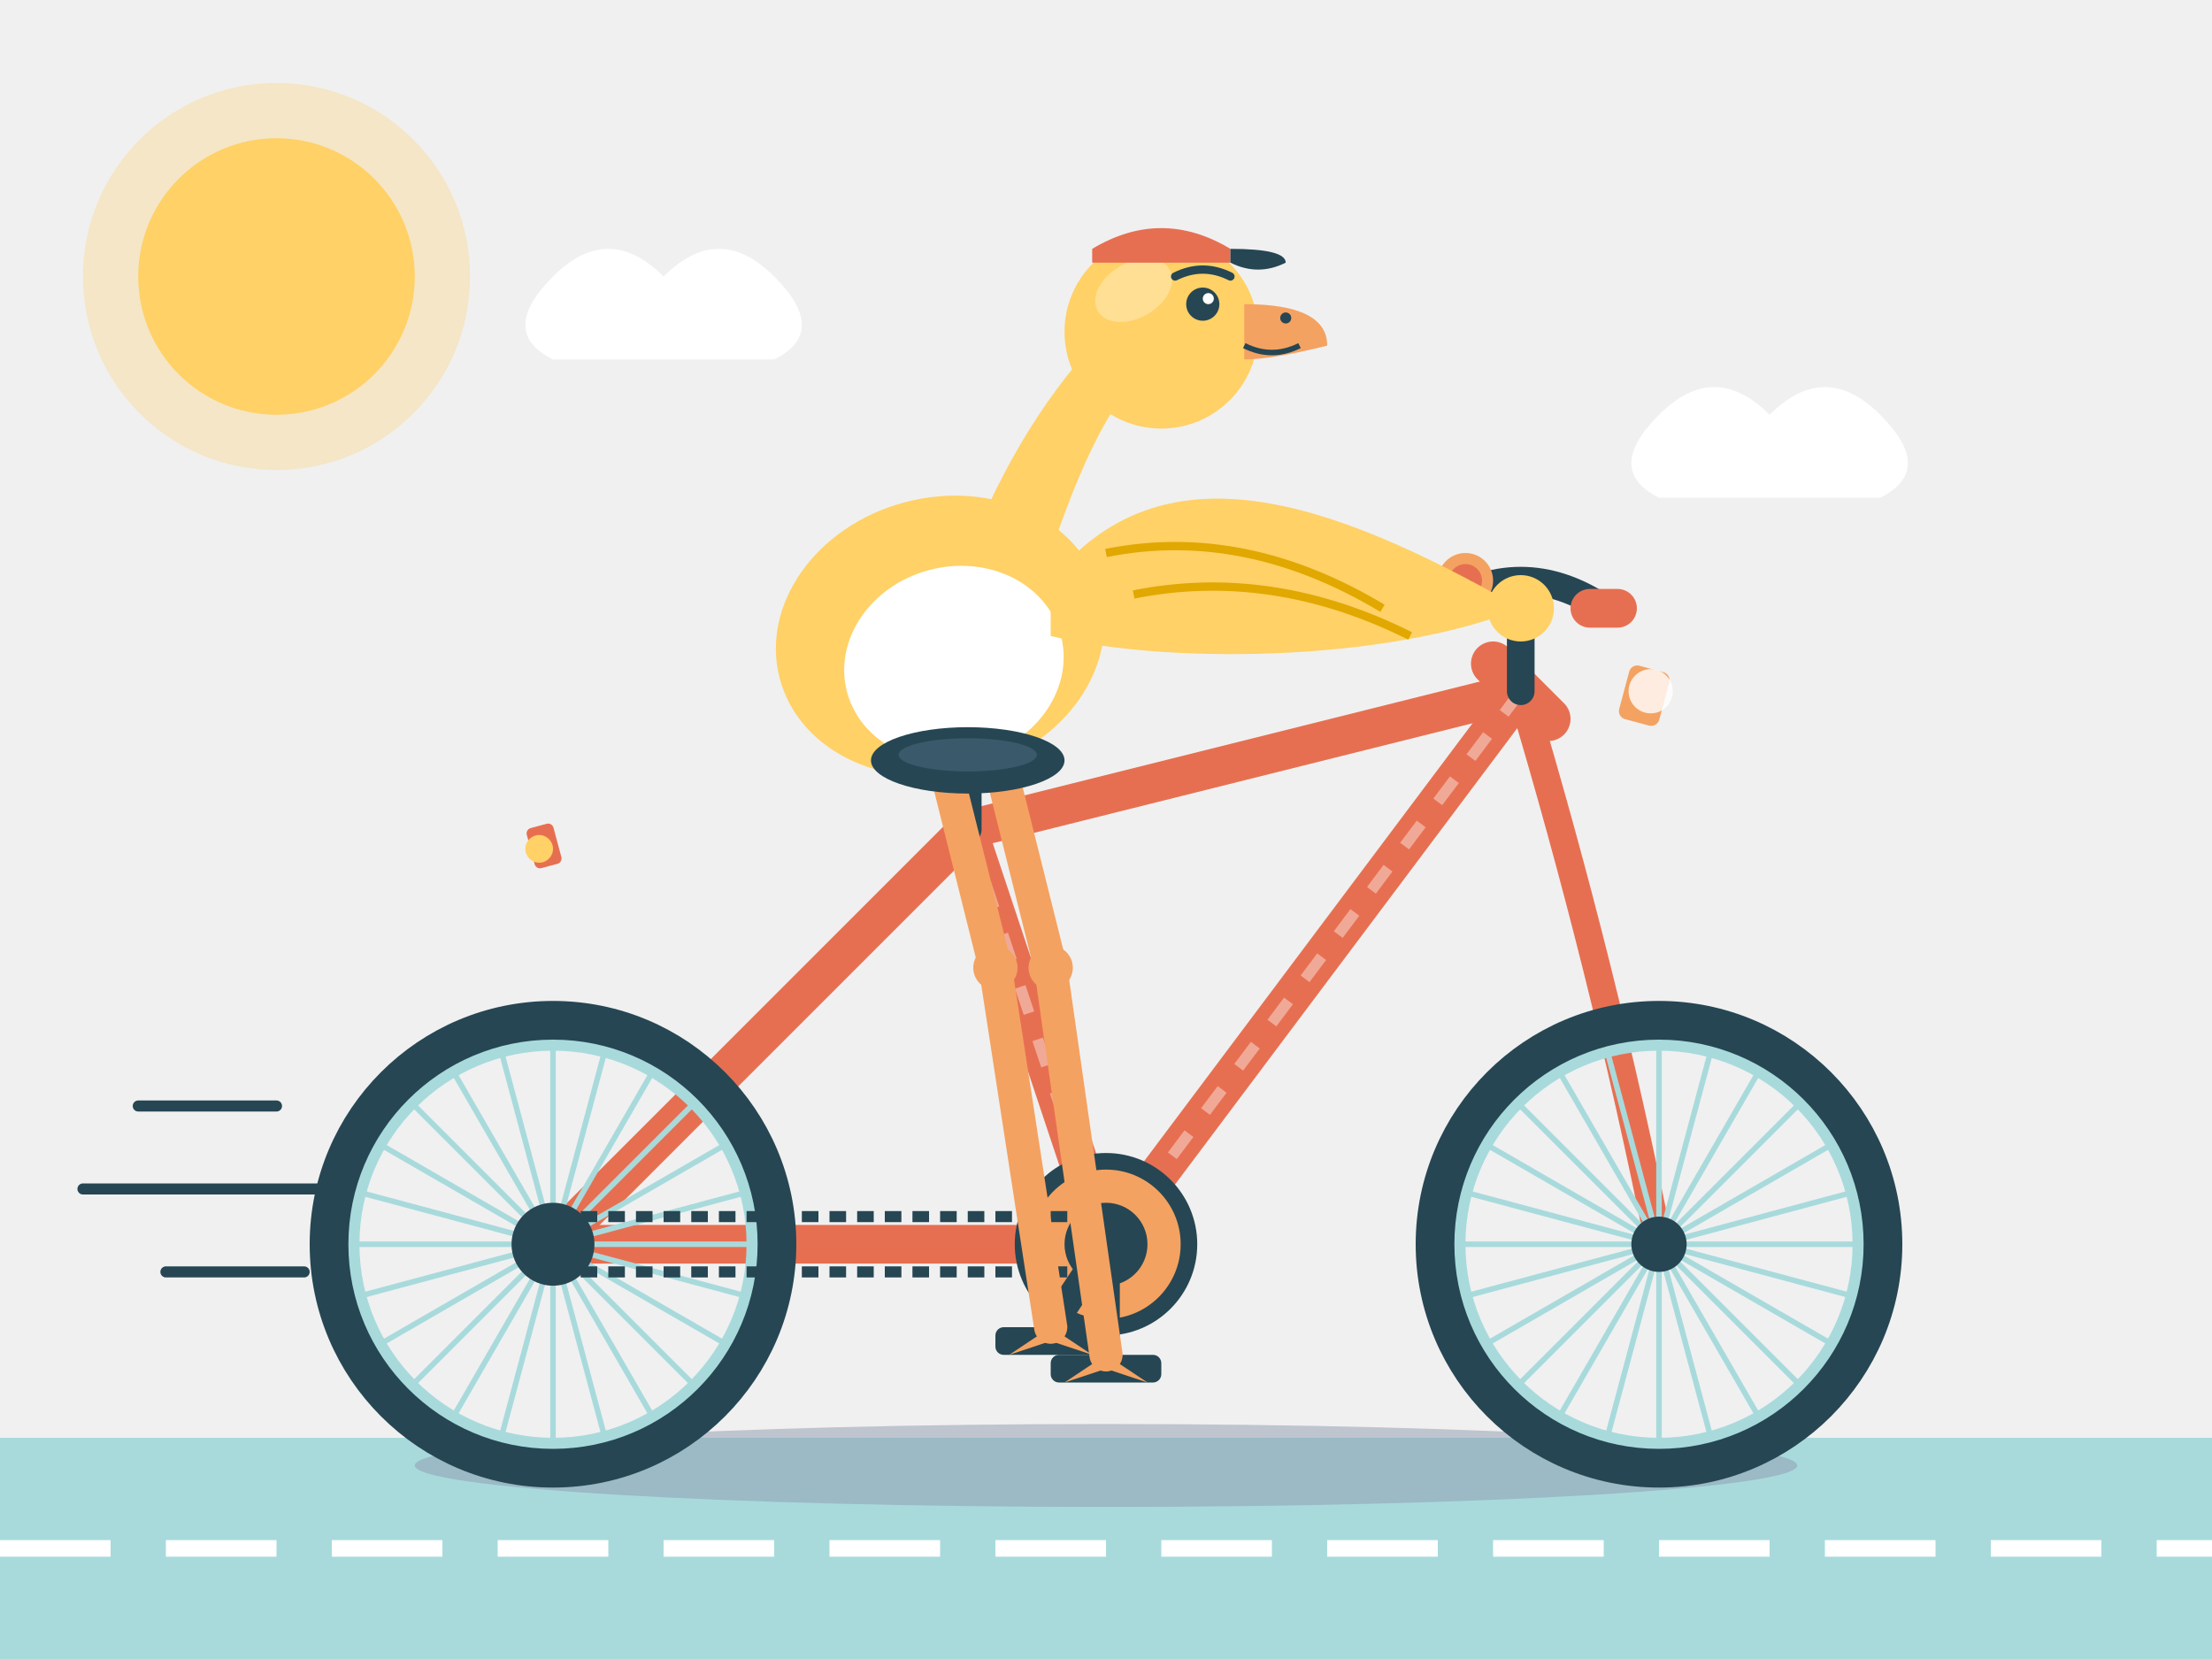
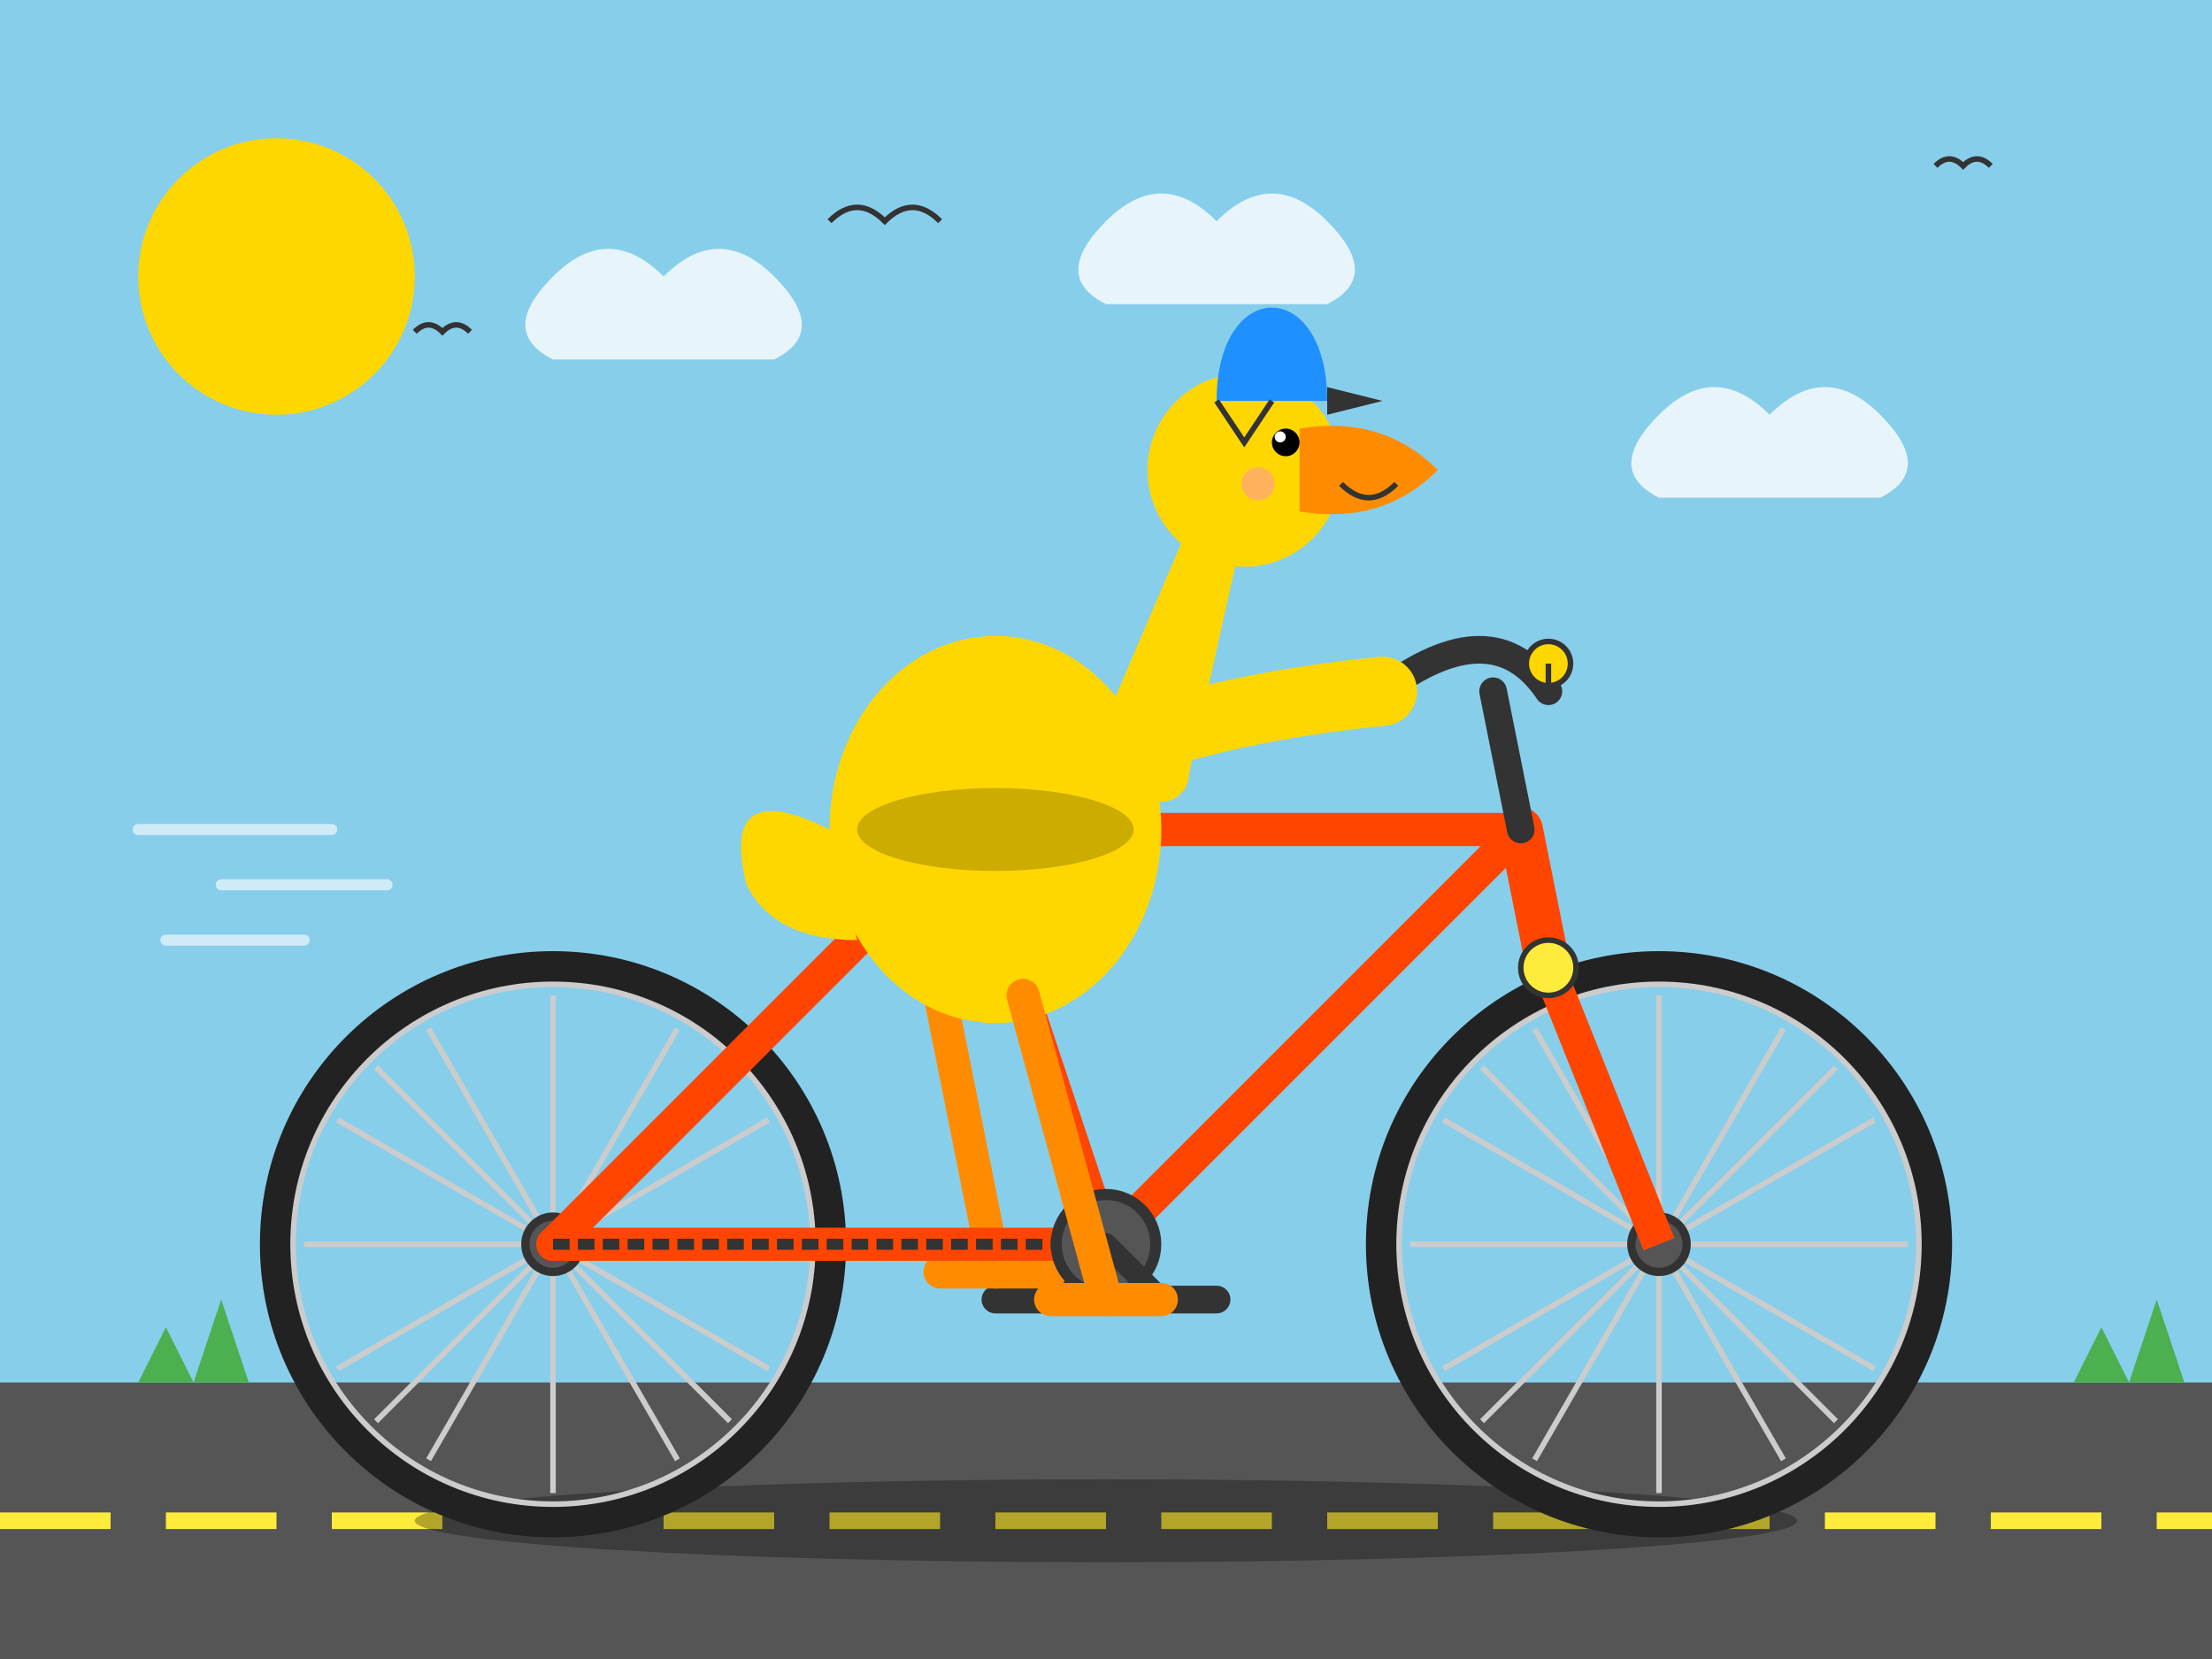
<svg xmlns="http://www.w3.org/2000/svg" viewBox="0 0 800 600">
-   <defs>
-     <g id="wheel">
-       <circle cx="0" cy="0" r="80" stroke="#264653" stroke-width="16" fill="none" />
-       <circle cx="0" cy="0" r="72" stroke="#A8DADC" stroke-width="4" fill="none" />
-       <g id="spokes">
-         <line x1="0" y1="-72" x2="0" y2="72" stroke="#A8DADC" stroke-width="2" />
-         <line x1="-72" y1="0" x2="72" y2="0" stroke="#A8DADC" stroke-width="2" />
-         <line x1="-51" y1="-51" x2="51" y2="51" stroke="#A8DADC" stroke-width="2" />
-         <line x1="-51" y1="51" x2="51" y2="-51" stroke="#A8DADC" stroke-width="2" />
-       </g>
-       <use href="#spokes" transform="rotate(30)" />
-       <use href="#spokes" transform="rotate(60)" />
-       <circle cx="0" cy="0" r="10" fill="#264653" />
-     </g>
-   </defs>
-   <rect x="0" y="0" fill="#E0FBFC" />
-   <circle cx="100" cy="100" r="70" fill="#FFD166" opacity="0.3" />
-   <circle cx="100" cy="100" r="50" fill="#FFD166" />
-   <path d="M 200 100 Q 220 80 240 100 Q 260 80 280 100 Q 300 120 280 130 L 200 130 Q 180 120 200 100" fill="#FFF" />
-   <path d="M 600 150 Q 620 130 640 150 Q 660 130 680 150 Q 700 170 680 180 L 600 180 Q 580 170 600 150" fill="#FFF" />
-   <rect x="0" y="520" width="800" height="80" fill="#A8DADC" />
-   <line x1="0" y1="560" x2="800" y2="560" stroke="#FFF" stroke-width="6" stroke-dasharray="40 20" />
-   <ellipse cx="400" cy="530" rx="250" ry="15" fill="#8D99AE" opacity="0.5" />
-   <line x1="50" y1="400" x2="100" y2="400" stroke="#264653" stroke-width="4" stroke-linecap="round" />
-   <line x1="30" y1="430" x2="120" y2="430" stroke="#264653" stroke-width="4" stroke-linecap="round" />
-   <line x1="60" y1="460" x2="110" y2="460" stroke="#264653" stroke-width="4" stroke-linecap="round" />
-   <g stroke="#E76F51" stroke-width="14" stroke-linecap="round" stroke-linejoin="round">
-     <line x1="200" y1="450" x2="400" y2="450" />
-     <line x1="200" y1="450" x2="350" y2="300" />
-     <line x1="400" y1="450" x2="350" y2="300" />
-     <line x1="400" y1="450" x2="550" y2="250" />
-     <line x1="350" y1="300" x2="550" y2="250" />
-   </g>
-   <line x1="540" y1="240" x2="560" y2="260" stroke="#E76F51" stroke-width="16" stroke-linecap="round" />
-   <path d="M 550 250 Q 580 350 600 450" stroke="#E76F51" stroke-width="10" fill="none" stroke-linecap="round" />
-   <path d="M 350 300 L 400 450" stroke="#FFF" stroke-width="4" stroke-dasharray="10 10" opacity="0.4" />
-   <path d="M 400 450 L 550 250" stroke="#FFF" stroke-width="4" stroke-dasharray="10 10" opacity="0.4" />
-   <use href="#wheel" x="200" y="450" />
-   <use href="#wheel" x="600" y="450" />
-   <circle cx="200" cy="450" r="15" fill="#264653" />
-   <circle cx="400" cy="450" r="30" fill="#F4A261" stroke="#264653" stroke-width="6" />
-   <circle cx="400" cy="450" r="15" fill="#264653" />
-   <line x1="200" y1="440" x2="400" y2="440" stroke="#264653" stroke-width="4" stroke-dasharray="6 4" />
-   <line x1="200" y1="460" x2="400" y2="460" stroke="#264653" stroke-width="4" stroke-dasharray="6 4" />
-   <line x1="400" y1="450" x2="400" y2="490" stroke="#264653" stroke-width="10" stroke-linecap="round" />
-   <rect x="380" y="490" width="40" height="10" rx="3" fill="#264653" />
-   <line x1="400" y1="450" x2="380" y2="480" stroke="#264653" stroke-width="10" stroke-linecap="round" />
-   <rect x="360" y="480" width="40" height="10" rx="3" fill="#264653" />
-   <line x1="350" y1="300" x2="350" y2="280" stroke="#264653" stroke-width="10" stroke-linecap="round" />
-   <g id="duck-body">
-     <ellipse cx="340" cy="230" rx="60" ry="50" fill="#FFD166" transform="rotate(-15, 340, 230)" />
-     <ellipse cx="345" cy="240" rx="40" ry="35" fill="#FFF" transform="rotate(-15, 345, 240)" />
-     <path d="M 380 200 Q 400 140 420 130 L 400 120 Q 370 150 350 200" fill="#FFD166" />
-   </g>
-   <g id="duck-legs">
-     <path d="M 340 270 L 360 350 L 380 480" stroke="#F4A261" stroke-width="12" fill="none" stroke-linecap="round" stroke-linejoin="round" />
-     <circle cx="360" cy="350" r="8" fill="#F4A261" />
-     <path d="M 380 480 L 395 490 L 380 485 L 365 490 Z" fill="#F4A261" />
-     <path d="M 360 270 L 380 350 L 400 490" stroke="#F4A261" stroke-width="12" fill="none" stroke-linecap="round" stroke-linejoin="round" />
-     <circle cx="380" cy="350" r="8" fill="#F4A261" />
-     <path d="M 400 490 L 415 500 L 400 495 L 385 500 Z" fill="#F4A261" />
-   </g>
-   <ellipse cx="350" cy="275" rx="35" ry="12" fill="#264653" />
-   <ellipse cx="350" cy="273" rx="25" ry="6" fill="#3A5A6B" />
-   <g id="handlebars">
-     <line x1="550" y1="250" x2="550" y2="220" stroke="#264653" stroke-width="10" stroke-linecap="round" />
-     <path d="M 520 220 Q 550 200 580 220" stroke="#264653" stroke-width="10" fill="none" stroke-linecap="round" />
-     <line x1="515" y1="220" x2="525" y2="220" stroke="#E76F51" stroke-width="14" stroke-linecap="round" />
-     <line x1="575" y1="220" x2="585" y2="220" stroke="#E76F51" stroke-width="14" stroke-linecap="round" />
-     <circle cx="530" cy="210" r="10" fill="#F4A261" />
-     <circle cx="530" cy="210" r="6" fill="#E76F51" />
-     <line x1="530" y1="210" x2="530" y2="220" stroke="#264653" stroke-width="4" />
-   </g>
-   <g id="duck-wing">
-     <path d="M 380 210 C 420 160, 480 180, 550 220 C 500 240, 420 240, 380 230 Z" fill="#FFD166" />
-     <circle cx="550" cy="220" r="12" fill="#FFD166" />
-     <path d="M 400 200 Q 450 190 500 220" stroke="#E0A800" stroke-width="3" fill="none" />
-     <path d="M 410 215 Q 460 205 510 230" stroke="#E0A800" stroke-width="3" fill="none" />
-   </g>
-   <g id="duck-head">
-     <circle cx="420" cy="120" r="35" fill="#FFD166" />
-     <ellipse cx="410" cy="105" rx="15" ry="10" fill="#FFF" opacity="0.3" transform="rotate(-30, 410, 105)" />
-     <path d="M 450 110 Q 480 110 480 125 Q 460 130 450 130" fill="#F4A261" />
-     <circle cx="465" cy="115" r="2" fill="#264653" />
-     <path d="M 450 125 Q 460 130 470 125" stroke="#264653" stroke-width="2" fill="none" />
-     <circle cx="435" cy="110" r="6" fill="#264653" />
-     <circle cx="437" cy="108" r="2" fill="#FFF" />
-     <path d="M 425 100 Q 435 95 445 100" stroke="#264653" stroke-width="3" fill="none" stroke-linecap="round" />
-     <path d="M 395 90 Q 420 75 445 90 L 445 95 L 395 95 Z" fill="#E76F51" />
-     <path d="M 445 90 Q 465 90 465 95 Q 455 100 445 95" fill="#264653" />
-   </g>
-   <rect x="590" y="240" width="15" height="20" rx="3" fill="#F4A261" transform="rotate(15, 590, 240)" />
-   <circle cx="597" cy="250" r="8" fill="#FFF" opacity="0.8" />
-   <rect x="190" y="300" width="10" height="15" rx="2" fill="#E76F51" transform="rotate(-15, 190, 300)" />
-   <circle cx="195" cy="307" r="5" fill="#FFD166" />
+   <rect x="0" y="0" width="800" height="600" fill="#87CEEB" />
+   <circle cx="100" cy="100" r="50" fill="#FFD700" />
+   <path d="M 200 100 Q 220 80 240 100 Q 260 80 280 100 Q 300 120 280 130 L 200 130 Q 180 120 200 100" fill="#FFFFFF" opacity="0.8" />
+   <path d="M 600 150 Q 620 130 640 150 Q 660 130 680 150 Q 700 170 680 180 L 600 180 Q 580 170 600 150" fill="#FFFFFF" opacity="0.8" />
+   <path d="M 400 80 Q 420 60 440 80 Q 460 60 480 80 Q 500 100 480 110 L 400 110 Q 380 100 400 80" fill="#FFFFFF" opacity="0.8" />
+   <path d="M 150 120 Q 155 115 160 120 Q 165 115 170 120" fill="none" stroke="#333" stroke-width="2" />
+   <path d="M 700 60 Q 705 55 710 60 Q 715 55 720 60" fill="none" stroke="#333" stroke-width="2" />
+   <path d="M 300 80 Q 310 70 320 80 Q 330 70 340 80" fill="none" stroke="#333" stroke-width="2" />
+   <rect x="0" y="500" width="800" height="100" fill="#555555" />
+   <line x1="0" y1="550" x2="800" y2="550" stroke="#FFEB3B" stroke-width="6" stroke-dasharray="40 20" />
+   <path d="M 50 500 L 60 480 L 70 500 Z" fill="#4CAF50" />
+   <path d="M 70 500 L 80 470 L 90 500 Z" fill="#4CAF50" />
+   <path d="M 750 500 L 760 480 L 770 500 Z" fill="#4CAF50" />
+   <path d="M 770 500 L 780 470 L 790 500 Z" fill="#4CAF50" />
+   <ellipse cx="400" cy="550" rx="250" ry="15" fill="rgba(0,0,0,0.3)" />
+   <line x1="50" y1="300" x2="120" y2="300" stroke="#FFFFFF" stroke-width="4" stroke-linecap="round" opacity="0.6" />
+   <line x1="80" y1="320" x2="140" y2="320" stroke="#FFFFFF" stroke-width="4" stroke-linecap="round" opacity="0.6" />
+   <line x1="60" y1="340" x2="110" y2="340" stroke="#FFFFFF" stroke-width="4" stroke-linecap="round" opacity="0.6" />
+   <circle cx="200" cy="450" r="100" fill="none" stroke="#222" stroke-width="12" />
+   <circle cx="200" cy="450" r="94" fill="none" stroke="#CCC" stroke-width="2" />
+   <line x1="200" y1="360" x2="200" y2="540" stroke="#CCC" stroke-width="2" />
+   <line x1="110" y1="450" x2="290" y2="450" stroke="#CCC" stroke-width="2" />
+   <line x1="136" y1="386" x2="264" y2="514" stroke="#CCC" stroke-width="2" />
+   <line x1="136" y1="514" x2="264" y2="386" stroke="#CCC" stroke-width="2" />
+   <line x1="200" y1="360" x2="200" y2="540" stroke="#CCC" stroke-width="2" transform="rotate(30 200 450)" />
+   <line x1="200" y1="360" x2="200" y2="540" stroke="#CCC" stroke-width="2" transform="rotate(60 200 450)" />
+   <line x1="200" y1="360" x2="200" y2="540" stroke="#CCC" stroke-width="2" transform="rotate(120 200 450)" />
+   <line x1="200" y1="360" x2="200" y2="540" stroke="#CCC" stroke-width="2" transform="rotate(150 200 450)" />
+   <circle cx="200" cy="450" r="10" fill="#555" stroke="#333" stroke-width="3" />
+   <circle cx="600" cy="450" r="100" fill="none" stroke="#222" stroke-width="12" />
+   <circle cx="600" cy="450" r="94" fill="none" stroke="#CCC" stroke-width="2" />
+   <line x1="600" y1="360" x2="600" y2="540" stroke="#CCC" stroke-width="2" />
+   <line x1="510" y1="450" x2="690" y2="450" stroke="#CCC" stroke-width="2" />
+   <line x1="536" y1="386" x2="664" y2="514" stroke="#CCC" stroke-width="2" />
+   <line x1="536" y1="514" x2="664" y2="386" stroke="#CCC" stroke-width="2" />
+   <line x1="600" y1="360" x2="600" y2="540" stroke="#CCC" stroke-width="2" transform="rotate(30 600 450)" />
+   <line x1="600" y1="360" x2="600" y2="540" stroke="#CCC" stroke-width="2" transform="rotate(60 600 450)" />
+   <line x1="600" y1="360" x2="600" y2="540" stroke="#CCC" stroke-width="2" transform="rotate(120 600 450)" />
+   <line x1="600" y1="360" x2="600" y2="540" stroke="#CCC" stroke-width="2" transform="rotate(150 600 450)" />
+   <circle cx="600" cy="450" r="10" fill="#555" stroke="#333" stroke-width="3" />
+   <line x1="400" y1="450" x2="380" y2="470" stroke="#333" stroke-width="8" stroke-linecap="round" />
+   <line x1="360" y1="470" x2="400" y2="470" stroke="#333" stroke-width="10" stroke-linecap="round" />
+   <path d="M 340 360 L 360 460" stroke="#FF8C00" stroke-width="12" fill="none" stroke-linecap="round" />
+   <path d="M 340 460 L 380 460" stroke="#FF8C00" stroke-width="12" fill="none" stroke-linecap="round" />
+   <path d="M 340 280 Q 380 250 420 280" stroke="#FFD700" stroke-width="20" fill="none" stroke-linecap="round" />
+   <line x1="200" y1="450" x2="400" y2="450" stroke="#FF4500" stroke-width="12" stroke-linecap="round" />
+   <line x1="200" y1="450" x2="350" y2="300" stroke="#FF4500" stroke-width="12" stroke-linecap="round" />
+   <line x1="350" y1="300" x2="400" y2="450" stroke="#FF4500" stroke-width="12" stroke-linecap="round" />
+   <line x1="400" y1="450" x2="550" y2="300" stroke="#FF4500" stroke-width="12" stroke-linecap="round" />
+   <line x1="350" y1="300" x2="550" y2="300" stroke="#FF4500" stroke-width="12" stroke-linecap="round" />
+   <line x1="550" y1="300" x2="560" y2="350" stroke="#FF4500" stroke-width="16" stroke-linecap="round" />
+   <path d="M 550 300 L 560 350 L 600 450" stroke="#FF4500" stroke-width="12" fill="none" stroke-linejoin="round" />
+   <line x1="200" y1="450" x2="400" y2="450" stroke="#333" stroke-width="4" stroke-dasharray="6 3" />
+   <circle cx="400" cy="450" r="18" fill="#555" stroke="#333" stroke-width="4" />
+   <line x1="550" y1="300" x2="540" y2="250" stroke="#333" stroke-width="10" stroke-linecap="round" />
+   <path d="M 500 250 Q 540 220 560 250" stroke="#333" stroke-width="10" fill="none" stroke-linecap="round" />
+   <circle cx="560" cy="240" r="8" fill="#FFD700" stroke="#333" stroke-width="2" />
+   <path d="M 560 240 L 560 250" stroke="#333" stroke-width="2" />
+   <line x1="330" y1="300" x2="370" y2="300" stroke="#333" stroke-width="15" stroke-linecap="round" />
+   <line x1="350" y1="300" x2="350" y2="320" stroke="#333" stroke-width="8" stroke-linecap="round" />
+   <rect x="345" y="280" width="10" height="15" fill="#FF0000" rx="3" />
+   <circle cx="350" cy="287" r="3" fill="#FFFFFF" />
+   <circle cx="560" cy="350" r="10" fill="#FFEB3B" stroke="#333" stroke-width="2" />
+   <line x1="400" y1="450" x2="420" y2="470" stroke="#333" stroke-width="8" stroke-linecap="round" />
+   <line x1="400" y1="470" x2="440" y2="470" stroke="#333" stroke-width="10" stroke-linecap="round" />
+   <ellipse cx="360" cy="300" rx="60" ry="70" fill="#FFD700" />
+   <path d="M 300 300 Q 260 280 270 320 Q 280 340 310 340" fill="#FFD700" />
+   <path d="M 400 260 L 430 190 L 450 190 L 430 280 Z" fill="#FFD700" />
+   <circle cx="450" cy="170" r="35" fill="#FFD700" />
+   <path d="M 450 135 Q 455 120 465 130 Q 460 140 450 135" fill="#FFD700" />
+   <circle cx="455" cy="175" r="6" fill="#FF9999" opacity="0.6" />
+   <path d="M 470 155 Q 500 150 520 170 Q 500 190 470 185 Z" fill="#FF8C00" />
+   <path d="M 485 175 Q 495 185 505 175" stroke="#333" stroke-width="2" fill="none" />
+   <circle cx="465" cy="160" r="5" fill="#000000" />
+   <circle cx="463" cy="158" r="2" fill="#FFFFFF" />
+   <path d="M 440 145 C 440 100, 480 100, 480 145 Z" fill="#1E90FF" />
+   <path d="M 480 140 L 500 145 L 480 150 Z" fill="#333" />
+   <path d="M 440 145 L 450 160 L 460 145" stroke="#333" stroke-width="2" fill="none" />
+   <path d="M 370 360 L 400 470" stroke="#FF8C00" stroke-width="12" fill="none" stroke-linecap="round" />
+   <path d="M 380 470 L 420 470" stroke="#FF8C00" stroke-width="12" fill="none" stroke-linecap="round" />
+   <path d="M 350 300 Q 400 260 500 250" stroke="#FFD700" stroke-width="25" fill="none" stroke-linecap="round" />
+   <ellipse cx="360" cy="300" rx="50" ry="15" fill="rgba(0,0,0,0.2)" />
</svg>
